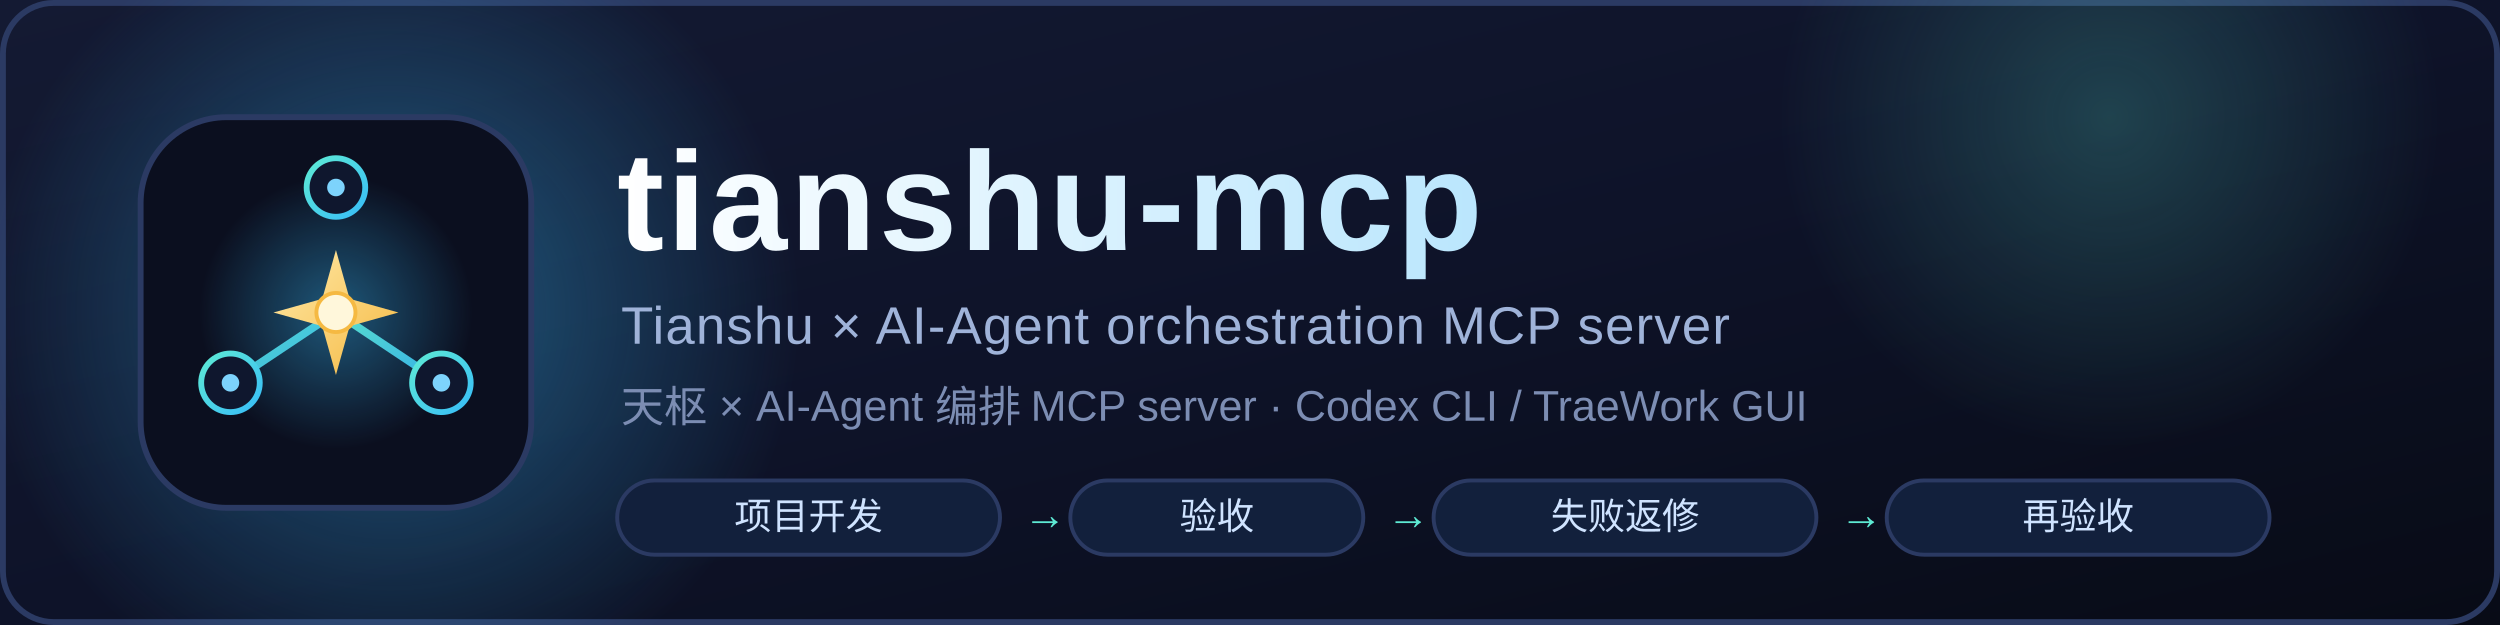
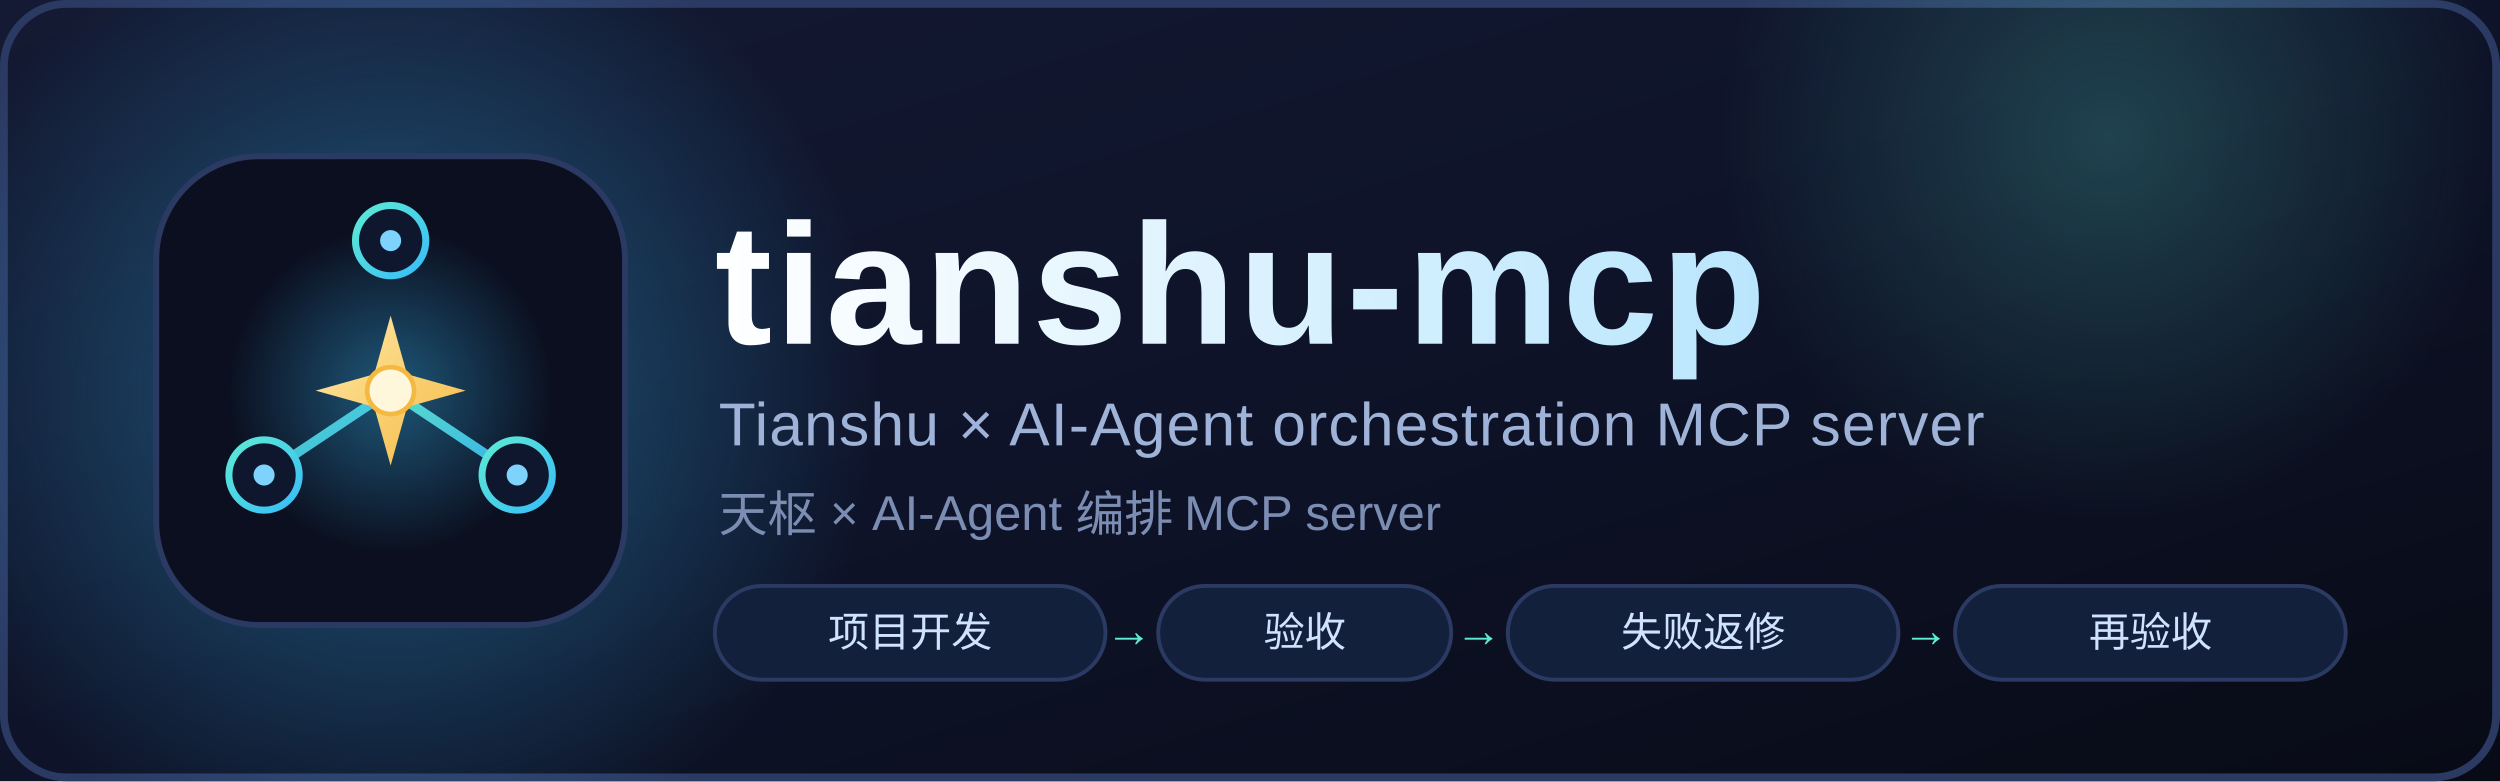
- <svg xmlns="http://www.w3.org/2000/svg" viewBox="0 0 1280 320" width="1280" height="320" role="img" aria-label="tianshu-mcp banner">
+ <svg xmlns="http://www.w3.org/2000/svg" viewBox="0 0 1280 400" width="1280" height="400" role="img" aria-label="tianshu-mcp banner">
  <defs>
    <linearGradient id="bnBg" x1="0" y1="0" x2="1" y2="1">
      <stop offset="0%" stop-color="#141a33" />
      <stop offset="50%" stop-color="#0e1329" />
      <stop offset="100%" stop-color="#080b16" />
    </linearGradient>
    <linearGradient id="bnStar" x1="0" y1="0" x2="1" y2="1">
      <stop offset="0%" stop-color="#ffe9a8" />
      <stop offset="100%" stop-color="#f5b942" />
    </linearGradient>
    <linearGradient id="bnEdge" x1="0" y1="0" x2="1" y2="1">
      <stop offset="0%" stop-color="#5eead4" />
      <stop offset="100%" stop-color="#38bdf8" />
    </linearGradient>
    <linearGradient id="bnText" x1="0" y1="0" x2="1" y2="0">
      <stop offset="0%" stop-color="#ffffff" />
      <stop offset="100%" stop-color="#bae6fd" />
    </linearGradient>
    <radialGradient id="bnGlow" cx="50%" cy="50%" r="50%">
      <stop offset="0%" stop-color="#38bdf8" stop-opacity="0.42" />
      <stop offset="100%" stop-color="#38bdf8" stop-opacity="0" />
    </radialGradient>
    <radialGradient id="bnGlow2" cx="50%" cy="50%" r="50%">
      <stop offset="0%" stop-color="#5eead4" stop-opacity="0.22" />
      <stop offset="100%" stop-color="#5eead4" stop-opacity="0" />
    </radialGradient>
  </defs>
-   <rect x="0" y="0" width="1280" height="320" fill="url(#bnBg)" />
-   <rect x="1.5" y="1.5" width="1277" height="317" rx="26" fill="none" stroke="#2b3a63" stroke-width="3" />
-   <circle cx="200" cy="160" r="210" fill="url(#bnGlow)" />
-   <circle cx="1080" cy="60" r="170" fill="url(#bnGlow2)" />
-   <g transform="translate(72 60)">
-     <rect x="0" y="0" width="200" height="200" rx="44" fill="#0b0f1f" stroke="#2b3a63" stroke-width="3" />
+   <rect x="0" y="0" width="1280" height="400" fill="url(#bnBg)" />
+   <rect x="2" y="2" width="1276" height="396" rx="32" fill="none" stroke="#2b3a63" stroke-width="4" />
+   <circle cx="200" cy="200" r="250" fill="url(#bnGlow)" />
+   <circle cx="1080" cy="70" r="200" fill="url(#bnGlow2)" />
+   <g transform="translate(80 80) scale(1.2)">
+     <rect x="0" y="0" width="200" height="200" rx="44" fill="#0b0f1f" stroke="#2b3a63" stroke-width="2.5" />
    <circle cx="100" cy="100" r="70" fill="url(#bnGlow)" />
    <g stroke="url(#bnEdge)" stroke-width="4" stroke-linecap="round" fill="none" opacity="0.92">
      <path d="M100 100 L100 36" />
      <path d="M100 100 L154 136" />
      <path d="M100 100 L46 136" />
    </g>
    <g fill="#0f172e" stroke="url(#bnEdge)" stroke-width="3">
      <circle cx="100" cy="36" r="15" />
      <circle cx="154" cy="136" r="15" />
      <circle cx="46" cy="136" r="15" />
    </g>
    <g fill="#7dd3fc">
      <circle cx="100" cy="36" r="4.5" />
      <circle cx="154" cy="136" r="4.5" />
      <circle cx="46" cy="136" r="4.5" />
    </g>
    <g transform="translate(100 100)">
      <path d="M0 -32 L7 -7 L32 0 L7 7 L0 32 L-7 7 L-32 0 L-7 -7 Z" fill="url(#bnStar)" />
      <circle cx="0" cy="0" r="10" fill="#fff7db" />
      <circle cx="0" cy="0" r="10" fill="none" stroke="#f5b942" stroke-width="2" />
    </g>
  </g>
  <g font-family="'Segoe UI','Helvetica Neue',Arial,'PingFang SC','Microsoft YaHei',sans-serif">
-     <text x="316" y="128" font-size="72" font-weight="700" fill="url(#bnText)" letter-spacing="1.5">tianshu-mcp</text>
-     <text x="318" y="176" font-size="27" font-weight="500" fill="#9fb3d9" letter-spacing="0.6">Tianshu × AI-Agent orchestration MCP server</text>
-     <text x="318" y="216" font-size="22" fill="#7c8db3">天枢 × AI-Agent 编排 MCP server · Codex CLI / TraeWork GUI</text>
+     <text x="366" y="176" font-size="88" font-weight="700" fill="url(#bnText)" letter-spacing="1.5">tianshu-mcp</text>
+     <text x="368" y="228" font-size="31" font-weight="500" fill="#9fb3d9" letter-spacing="0.6">Tianshu × AI-Agent orchestration MCP server</text>
+     <text x="368" y="272" font-size="25" fill="#7c8db3">天枢 × AI-Agent 编排 MCP server</text>
  </g>
-   <g font-family="'Segoe UI',Arial,'PingFang SC','Microsoft YaHei',sans-serif" font-size="19" fill="#cfe3ff">
-     <g transform="translate(316 246)">
-       <rect x="0" y="0" width="196" height="38" rx="19" fill="#12203c" stroke="#2b3a63" stroke-width="2" />
-       <text x="98" y="25" text-anchor="middle">项目开发</text>
+   <g font-family="'Segoe UI',Arial,'PingFang SC','Microsoft YaHei',sans-serif" font-size="21" fill="#cfe3ff">
+     <g transform="translate(366 300)">
+       <rect x="0" y="0" width="200" height="48" rx="24" fill="#12203c" stroke="#2b3a63" stroke-width="2" />
+       <text x="100" y="31" text-anchor="middle">项目开发</text>
    </g>
-     <text x="524" y="271" font-size="22" fill="#5eead4">→</text>
-     <g transform="translate(548 246)">
-       <rect x="0" y="0" width="150" height="38" rx="19" fill="#12203c" stroke="#2b3a63" stroke-width="2" />
-       <text x="75" y="25" text-anchor="middle">验收</text>
+     <text x="578" y="331" font-size="24" fill="#5eead4" text-anchor="middle">→</text>
+     <g transform="translate(593 300)">
+       <rect x="0" y="0" width="150" height="48" rx="24" fill="#12203c" stroke="#2b3a63" stroke-width="2" />
+       <text x="75" y="31" text-anchor="middle">验收</text>
    </g>
-     <text x="710" y="271" font-size="22" fill="#5eead4">→</text>
-     <g transform="translate(734 246)">
-       <rect x="0" y="0" width="196" height="38" rx="19" fill="#12203c" stroke="#2b3a63" stroke-width="2" />
-       <text x="98" y="25" text-anchor="middle">失败返修</text>
+     <text x="757" y="331" font-size="24" fill="#5eead4" text-anchor="middle">→</text>
+     <g transform="translate(772 300)">
+       <rect x="0" y="0" width="200" height="48" rx="24" fill="#12203c" stroke="#2b3a63" stroke-width="2" />
+       <text x="100" y="31" text-anchor="middle">失败返修</text>
    </g>
-     <text x="942" y="271" font-size="22" fill="#5eead4">→</text>
-     <g transform="translate(966 246)">
-       <rect x="0" y="0" width="196" height="38" rx="19" fill="#12203c" stroke="#2b3a63" stroke-width="2" />
-       <text x="98" y="25" text-anchor="middle">再验收</text>
+     <text x="986" y="331" font-size="24" fill="#5eead4" text-anchor="middle">→</text>
+     <g transform="translate(1001 300)">
+       <rect x="0" y="0" width="200" height="48" rx="24" fill="#12203c" stroke="#2b3a63" stroke-width="2" />
+       <text x="100" y="31" text-anchor="middle">再验收</text>
    </g>
  </g>
</svg>
